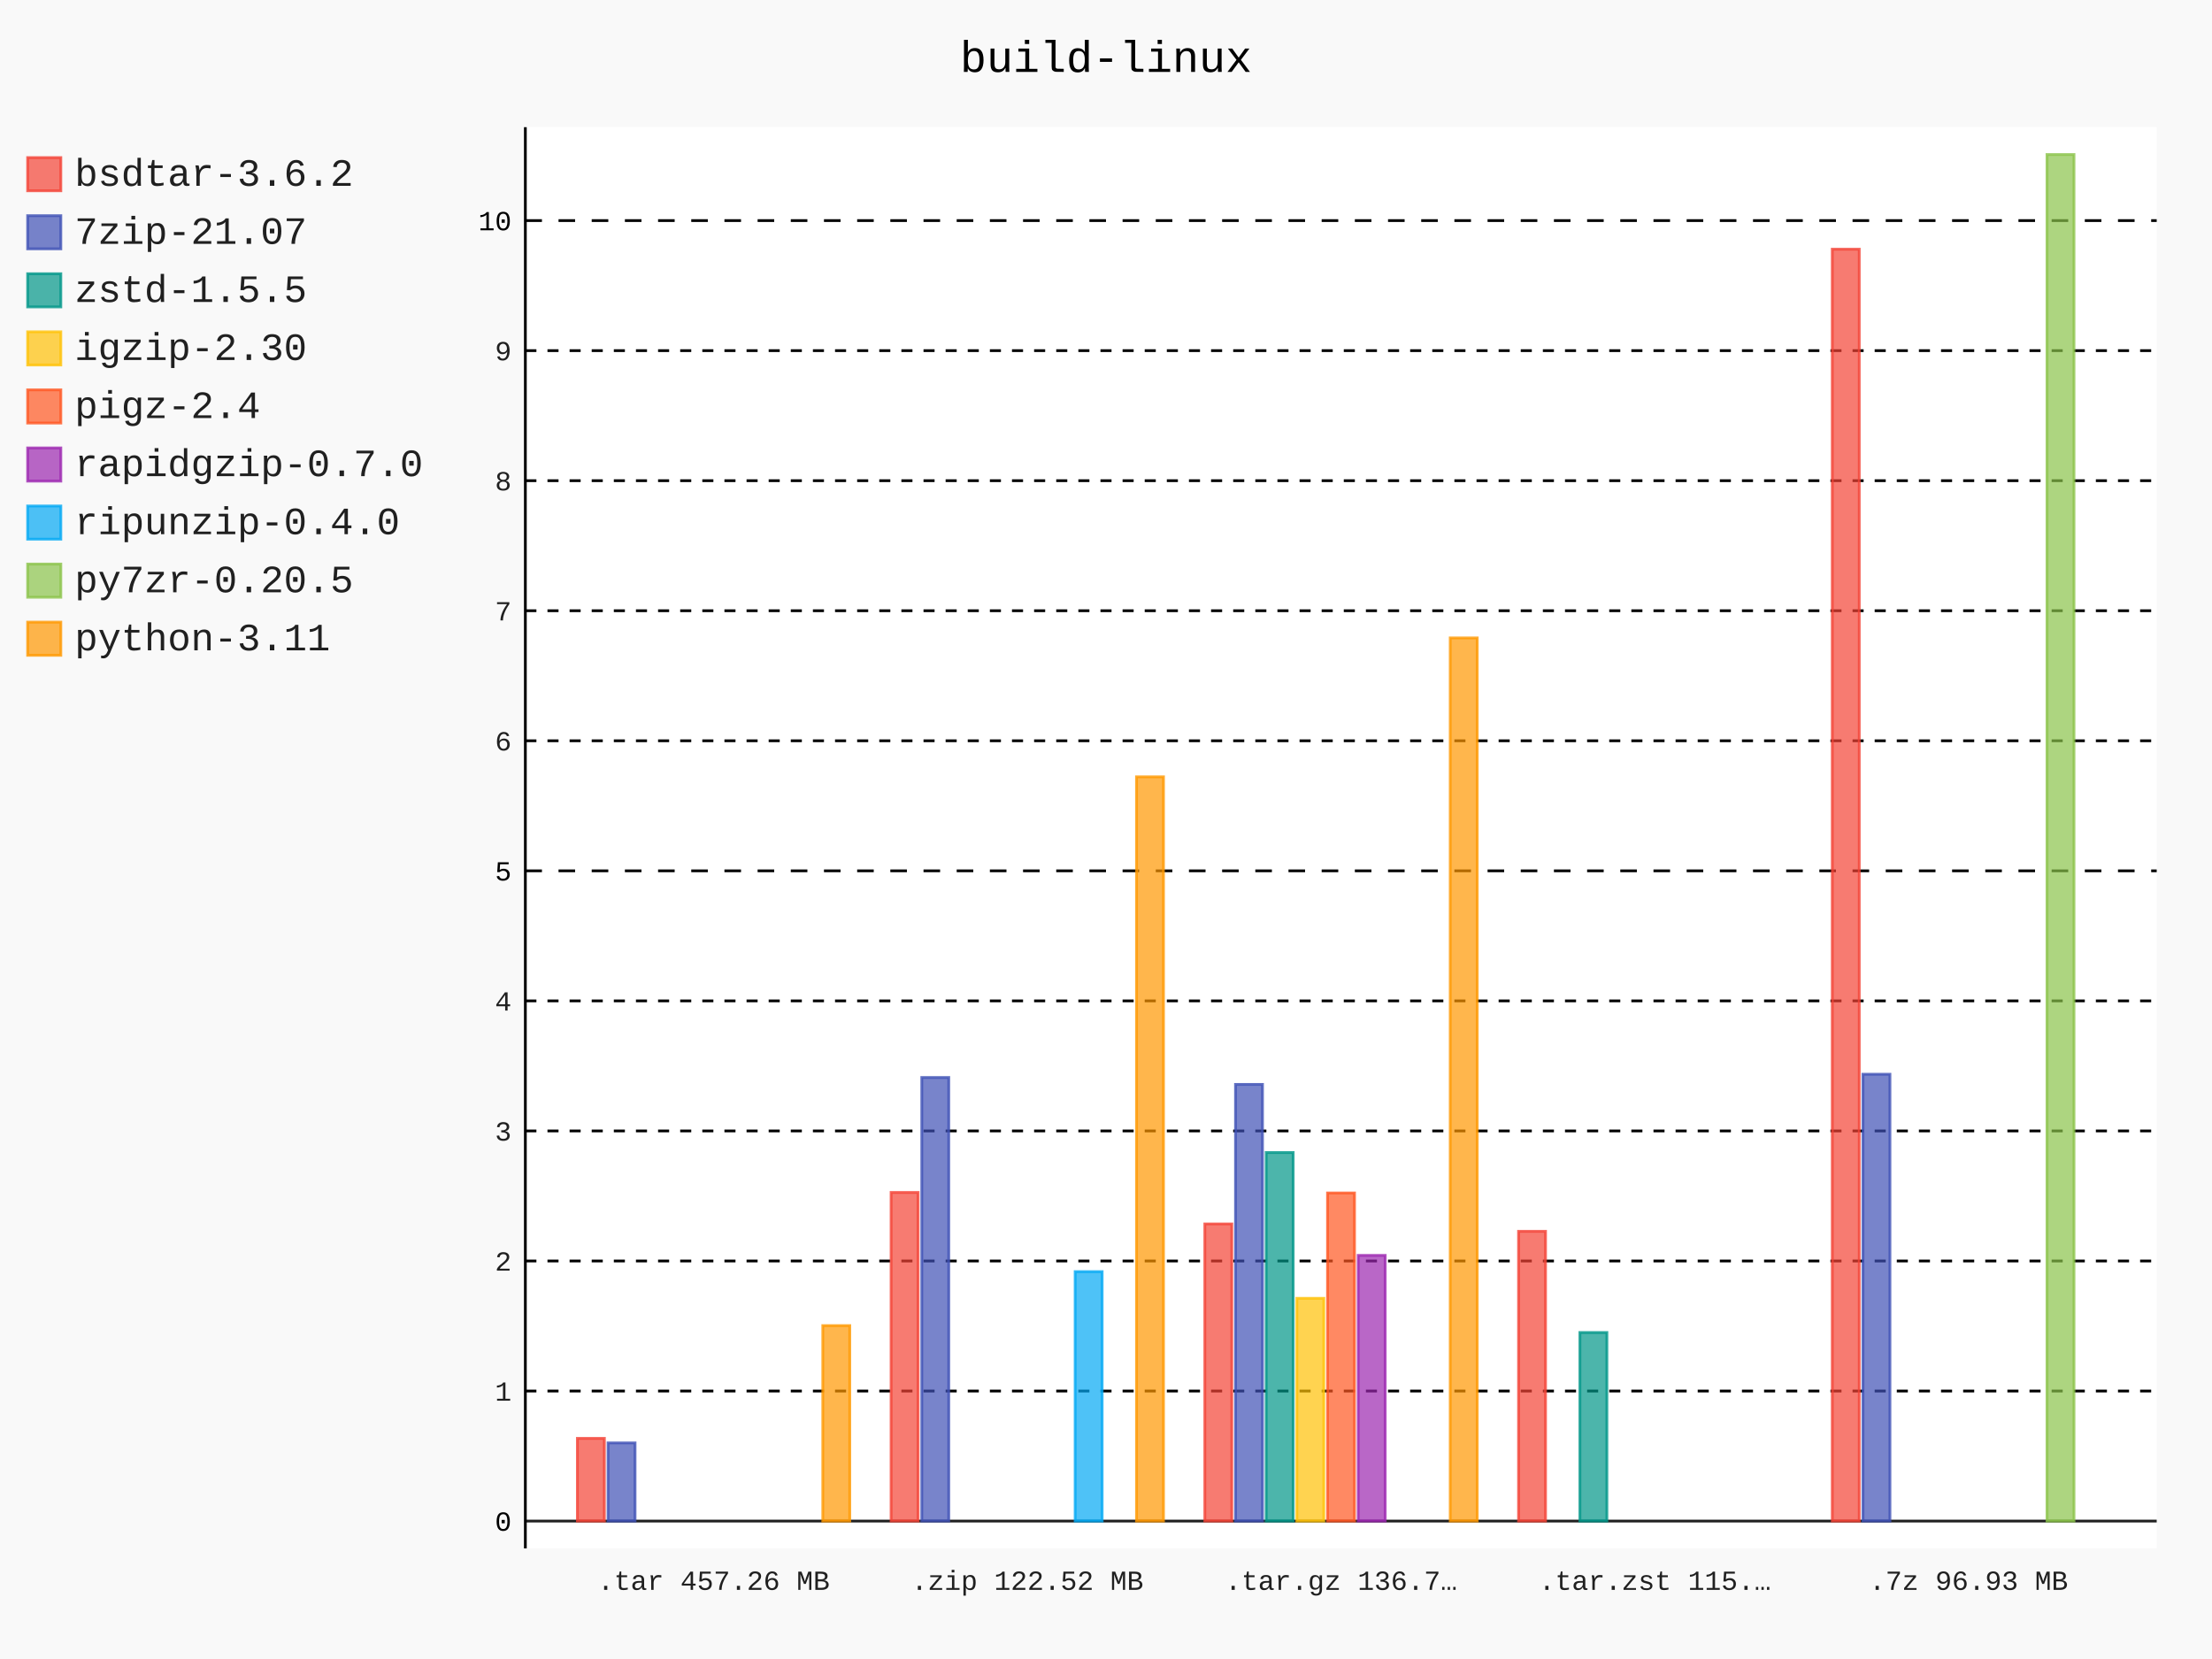
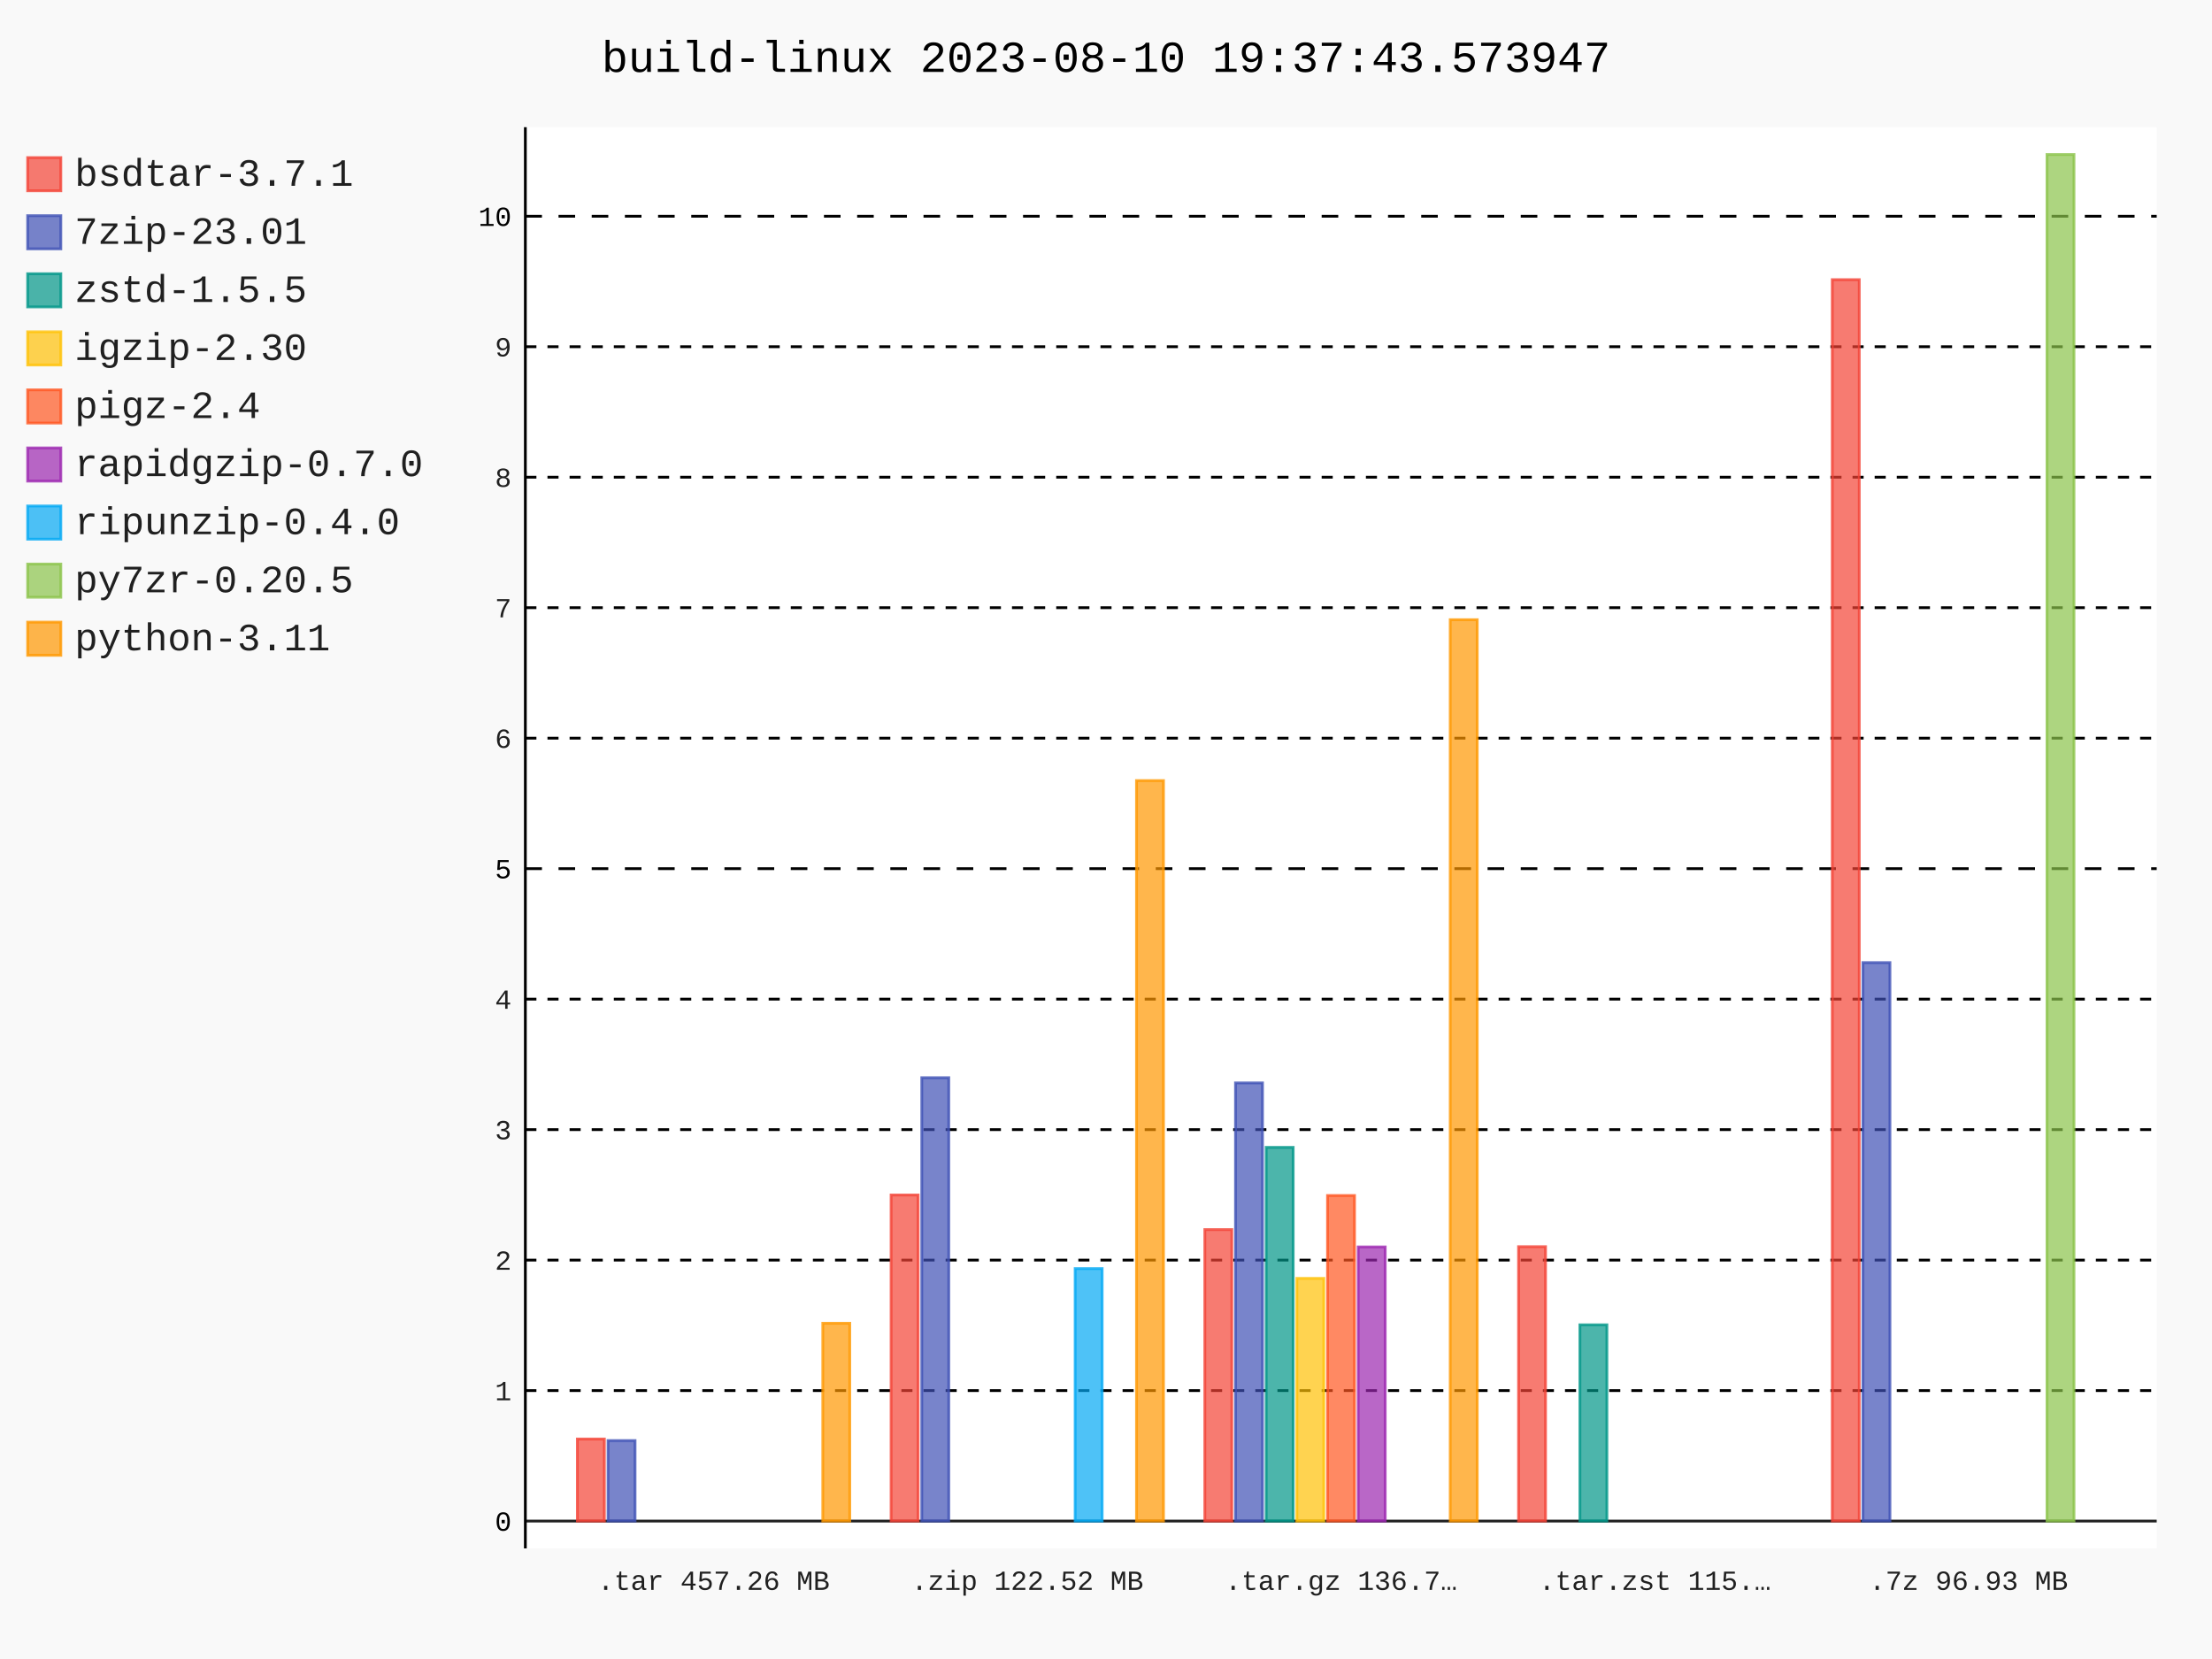
- <svg xmlns="http://www.w3.org/2000/svg" id="chart-3a8f7a18-9fe1-46f8-8083-25f456467f30" class="pygal-chart" viewBox="0 0 800 600">
+ <svg xmlns="http://www.w3.org/2000/svg" id="chart-26e3d8fd-c000-4f32-935f-43194506615d" class="pygal-chart" viewBox="0 0 800 600">
  <defs>
-     <style type="text/css">#chart-3a8f7a18-9fe1-46f8-8083-25f456467f30{-webkit-user-select:none;-webkit-font-smoothing:antialiased;font-family:Consolas,"Liberation Mono",Menlo,Courier,monospace}#chart-3a8f7a18-9fe1-46f8-8083-25f456467f30 .title{font-family:Consolas,"Liberation Mono",Menlo,Courier,monospace;font-size:16px}#chart-3a8f7a18-9fe1-46f8-8083-25f456467f30 .legends .legend text{font-family:Consolas,"Liberation Mono",Menlo,Courier,monospace;font-size:14px}#chart-3a8f7a18-9fe1-46f8-8083-25f456467f30 .axis text{font-family:Consolas,"Liberation Mono",Menlo,Courier,monospace;font-size:10px}#chart-3a8f7a18-9fe1-46f8-8083-25f456467f30 .axis text.major{font-family:Consolas,"Liberation Mono",Menlo,Courier,monospace;font-size:10px}#chart-3a8f7a18-9fe1-46f8-8083-25f456467f30 .text-overlay text.value{font-family:Consolas,"Liberation Mono",Menlo,Courier,monospace;font-size:16px}#chart-3a8f7a18-9fe1-46f8-8083-25f456467f30 .text-overlay text.label{font-family:Consolas,"Liberation Mono",Menlo,Courier,monospace;font-size:10px}#chart-3a8f7a18-9fe1-46f8-8083-25f456467f30 .tooltip{font-family:Consolas,"Liberation Mono",Menlo,Courier,monospace;font-size:14px}#chart-3a8f7a18-9fe1-46f8-8083-25f456467f30 text.no_data{font-family:Consolas,"Liberation Mono",Menlo,Courier,monospace;font-size:64px}
- #chart-3a8f7a18-9fe1-46f8-8083-25f456467f30{background-color:rgba(249,249,249,1)}#chart-3a8f7a18-9fe1-46f8-8083-25f456467f30 path,#chart-3a8f7a18-9fe1-46f8-8083-25f456467f30 line,#chart-3a8f7a18-9fe1-46f8-8083-25f456467f30 rect,#chart-3a8f7a18-9fe1-46f8-8083-25f456467f30 circle{-webkit-transition:150ms;-moz-transition:150ms;transition:150ms}#chart-3a8f7a18-9fe1-46f8-8083-25f456467f30 .graph &gt; .background{fill:rgba(249,249,249,1)}#chart-3a8f7a18-9fe1-46f8-8083-25f456467f30 .plot &gt; .background{fill:rgba(255,255,255,1)}#chart-3a8f7a18-9fe1-46f8-8083-25f456467f30 .graph{fill:rgba(0,0,0,.87)}#chart-3a8f7a18-9fe1-46f8-8083-25f456467f30 text.no_data{fill:rgba(0,0,0,1)}#chart-3a8f7a18-9fe1-46f8-8083-25f456467f30 .title{fill:rgba(0,0,0,1)}#chart-3a8f7a18-9fe1-46f8-8083-25f456467f30 .legends .legend text{fill:rgba(0,0,0,.87)}#chart-3a8f7a18-9fe1-46f8-8083-25f456467f30 .legends .legend:hover text{fill:rgba(0,0,0,1)}#chart-3a8f7a18-9fe1-46f8-8083-25f456467f30 .axis .line{stroke:rgba(0,0,0,1)}#chart-3a8f7a18-9fe1-46f8-8083-25f456467f30 .axis .guide.line{stroke:rgba(0,0,0,.54)}#chart-3a8f7a18-9fe1-46f8-8083-25f456467f30 .axis .major.line{stroke:rgba(0,0,0,.87)}#chart-3a8f7a18-9fe1-46f8-8083-25f456467f30 .axis text.major{fill:rgba(0,0,0,1)}#chart-3a8f7a18-9fe1-46f8-8083-25f456467f30 .axis.y .guides:hover .guide.line,#chart-3a8f7a18-9fe1-46f8-8083-25f456467f30 .line-graph .axis.x .guides:hover .guide.line,#chart-3a8f7a18-9fe1-46f8-8083-25f456467f30 .stackedline-graph .axis.x .guides:hover .guide.line,#chart-3a8f7a18-9fe1-46f8-8083-25f456467f30 .xy-graph .axis.x .guides:hover .guide.line{stroke:rgba(0,0,0,1)}#chart-3a8f7a18-9fe1-46f8-8083-25f456467f30 .axis .guides:hover text{fill:rgba(0,0,0,1)}#chart-3a8f7a18-9fe1-46f8-8083-25f456467f30 .reactive{fill-opacity:.7;stroke-opacity:.8;stroke-width:1}#chart-3a8f7a18-9fe1-46f8-8083-25f456467f30 .ci{stroke:rgba(0,0,0,.87)}#chart-3a8f7a18-9fe1-46f8-8083-25f456467f30 .reactive.active,#chart-3a8f7a18-9fe1-46f8-8083-25f456467f30 .active .reactive{fill-opacity:.8;stroke-opacity:.9;stroke-width:4}#chart-3a8f7a18-9fe1-46f8-8083-25f456467f30 .ci .reactive.active{stroke-width:1.5}#chart-3a8f7a18-9fe1-46f8-8083-25f456467f30 .series text{fill:rgba(0,0,0,1)}#chart-3a8f7a18-9fe1-46f8-8083-25f456467f30 .tooltip rect{fill:rgba(255,255,255,1);stroke:rgba(0,0,0,1);-webkit-transition:opacity 150ms;-moz-transition:opacity 150ms;transition:opacity 150ms}#chart-3a8f7a18-9fe1-46f8-8083-25f456467f30 .tooltip .label{fill:rgba(0,0,0,.87)}#chart-3a8f7a18-9fe1-46f8-8083-25f456467f30 .tooltip .label{fill:rgba(0,0,0,.87)}#chart-3a8f7a18-9fe1-46f8-8083-25f456467f30 .tooltip .legend{font-size:.8em;fill:rgba(0,0,0,.54)}#chart-3a8f7a18-9fe1-46f8-8083-25f456467f30 .tooltip .x_label{font-size:.6em;fill:rgba(0,0,0,1)}#chart-3a8f7a18-9fe1-46f8-8083-25f456467f30 .tooltip .xlink{font-size:.5em;text-decoration:underline}#chart-3a8f7a18-9fe1-46f8-8083-25f456467f30 .tooltip .value{font-size:1.5em}#chart-3a8f7a18-9fe1-46f8-8083-25f456467f30 .bound{font-size:.5em}#chart-3a8f7a18-9fe1-46f8-8083-25f456467f30 .max-value{font-size:.75em;fill:rgba(0,0,0,.54)}#chart-3a8f7a18-9fe1-46f8-8083-25f456467f30 .map-element{fill:rgba(255,255,255,1);stroke:rgba(0,0,0,.54) !important}#chart-3a8f7a18-9fe1-46f8-8083-25f456467f30 .map-element .reactive{fill-opacity:inherit;stroke-opacity:inherit}#chart-3a8f7a18-9fe1-46f8-8083-25f456467f30 .color-0,#chart-3a8f7a18-9fe1-46f8-8083-25f456467f30 .color-0 a:visited{stroke:#F44336;fill:#F44336}#chart-3a8f7a18-9fe1-46f8-8083-25f456467f30 .color-1,#chart-3a8f7a18-9fe1-46f8-8083-25f456467f30 .color-1 a:visited{stroke:#3F51B5;fill:#3F51B5}#chart-3a8f7a18-9fe1-46f8-8083-25f456467f30 .color-2,#chart-3a8f7a18-9fe1-46f8-8083-25f456467f30 .color-2 a:visited{stroke:#009688;fill:#009688}#chart-3a8f7a18-9fe1-46f8-8083-25f456467f30 .color-3,#chart-3a8f7a18-9fe1-46f8-8083-25f456467f30 .color-3 a:visited{stroke:#FFC107;fill:#FFC107}#chart-3a8f7a18-9fe1-46f8-8083-25f456467f30 .color-4,#chart-3a8f7a18-9fe1-46f8-8083-25f456467f30 .color-4 a:visited{stroke:#FF5722;fill:#FF5722}#chart-3a8f7a18-9fe1-46f8-8083-25f456467f30 .color-5,#chart-3a8f7a18-9fe1-46f8-8083-25f456467f30 .color-5 a:visited{stroke:#9C27B0;fill:#9C27B0}#chart-3a8f7a18-9fe1-46f8-8083-25f456467f30 .color-6,#chart-3a8f7a18-9fe1-46f8-8083-25f456467f30 .color-6 a:visited{stroke:#03A9F4;fill:#03A9F4}#chart-3a8f7a18-9fe1-46f8-8083-25f456467f30 .color-7,#chart-3a8f7a18-9fe1-46f8-8083-25f456467f30 .color-7 a:visited{stroke:#8BC34A;fill:#8BC34A}#chart-3a8f7a18-9fe1-46f8-8083-25f456467f30 .color-8,#chart-3a8f7a18-9fe1-46f8-8083-25f456467f30 .color-8 a:visited{stroke:#FF9800;fill:#FF9800}#chart-3a8f7a18-9fe1-46f8-8083-25f456467f30 .text-overlay .color-0 text{fill:black}#chart-3a8f7a18-9fe1-46f8-8083-25f456467f30 .text-overlay .color-1 text{fill:black}#chart-3a8f7a18-9fe1-46f8-8083-25f456467f30 .text-overlay .color-2 text{fill:black}#chart-3a8f7a18-9fe1-46f8-8083-25f456467f30 .text-overlay .color-3 text{fill:black}#chart-3a8f7a18-9fe1-46f8-8083-25f456467f30 .text-overlay .color-4 text{fill:black}#chart-3a8f7a18-9fe1-46f8-8083-25f456467f30 .text-overlay .color-5 text{fill:black}#chart-3a8f7a18-9fe1-46f8-8083-25f456467f30 .text-overlay .color-6 text{fill:black}#chart-3a8f7a18-9fe1-46f8-8083-25f456467f30 .text-overlay .color-7 text{fill:black}#chart-3a8f7a18-9fe1-46f8-8083-25f456467f30 .text-overlay .color-8 text{fill:black}
- #chart-3a8f7a18-9fe1-46f8-8083-25f456467f30 text.no_data{text-anchor:middle}#chart-3a8f7a18-9fe1-46f8-8083-25f456467f30 .guide.line{fill:none}#chart-3a8f7a18-9fe1-46f8-8083-25f456467f30 .centered{text-anchor:middle}#chart-3a8f7a18-9fe1-46f8-8083-25f456467f30 .title{text-anchor:middle}#chart-3a8f7a18-9fe1-46f8-8083-25f456467f30 .legends .legend text{fill-opacity:1}#chart-3a8f7a18-9fe1-46f8-8083-25f456467f30 .axis.x text{text-anchor:middle}#chart-3a8f7a18-9fe1-46f8-8083-25f456467f30 .axis.x:not(.web) text[transform]{text-anchor:start}#chart-3a8f7a18-9fe1-46f8-8083-25f456467f30 .axis.x:not(.web) text[transform].backwards{text-anchor:end}#chart-3a8f7a18-9fe1-46f8-8083-25f456467f30 .axis.y text{text-anchor:end}#chart-3a8f7a18-9fe1-46f8-8083-25f456467f30 .axis.y text[transform].backwards{text-anchor:start}#chart-3a8f7a18-9fe1-46f8-8083-25f456467f30 .axis.y2 text{text-anchor:start}#chart-3a8f7a18-9fe1-46f8-8083-25f456467f30 .axis.y2 text[transform].backwards{text-anchor:end}#chart-3a8f7a18-9fe1-46f8-8083-25f456467f30 .axis .guide.line{stroke-dasharray:4,4;stroke:black}#chart-3a8f7a18-9fe1-46f8-8083-25f456467f30 .axis .major.guide.line{stroke-dasharray:6,6;stroke:black}#chart-3a8f7a18-9fe1-46f8-8083-25f456467f30 .horizontal .axis.y .guide.line,#chart-3a8f7a18-9fe1-46f8-8083-25f456467f30 .horizontal .axis.y2 .guide.line,#chart-3a8f7a18-9fe1-46f8-8083-25f456467f30 .vertical .axis.x .guide.line{opacity:0}#chart-3a8f7a18-9fe1-46f8-8083-25f456467f30 .horizontal .axis.always_show .guide.line,#chart-3a8f7a18-9fe1-46f8-8083-25f456467f30 .vertical .axis.always_show .guide.line{opacity:1 !important}#chart-3a8f7a18-9fe1-46f8-8083-25f456467f30 .axis.y .guides:hover .guide.line,#chart-3a8f7a18-9fe1-46f8-8083-25f456467f30 .axis.y2 .guides:hover .guide.line,#chart-3a8f7a18-9fe1-46f8-8083-25f456467f30 .axis.x .guides:hover .guide.line{opacity:1}#chart-3a8f7a18-9fe1-46f8-8083-25f456467f30 .axis .guides:hover text{opacity:1}#chart-3a8f7a18-9fe1-46f8-8083-25f456467f30 .nofill{fill:none}#chart-3a8f7a18-9fe1-46f8-8083-25f456467f30 .subtle-fill{fill-opacity:.2}#chart-3a8f7a18-9fe1-46f8-8083-25f456467f30 .dot{stroke-width:1px;fill-opacity:1;stroke-opacity:1}#chart-3a8f7a18-9fe1-46f8-8083-25f456467f30 .dot.active{stroke-width:5px}#chart-3a8f7a18-9fe1-46f8-8083-25f456467f30 .dot.negative{fill:transparent}#chart-3a8f7a18-9fe1-46f8-8083-25f456467f30 text,#chart-3a8f7a18-9fe1-46f8-8083-25f456467f30 tspan{stroke:none !important}#chart-3a8f7a18-9fe1-46f8-8083-25f456467f30 .series text.active{opacity:1}#chart-3a8f7a18-9fe1-46f8-8083-25f456467f30 .tooltip rect{fill-opacity:.95;stroke-width:.5}#chart-3a8f7a18-9fe1-46f8-8083-25f456467f30 .tooltip text{fill-opacity:1}#chart-3a8f7a18-9fe1-46f8-8083-25f456467f30 .showable{visibility:hidden}#chart-3a8f7a18-9fe1-46f8-8083-25f456467f30 .showable.shown{visibility:visible}#chart-3a8f7a18-9fe1-46f8-8083-25f456467f30 .gauge-background{fill:rgba(229,229,229,1);stroke:none}#chart-3a8f7a18-9fe1-46f8-8083-25f456467f30 .bg-lines{stroke:rgba(249,249,249,1);stroke-width:2px}</style>
+     <style type="text/css">#chart-26e3d8fd-c000-4f32-935f-43194506615d{-webkit-user-select:none;-webkit-font-smoothing:antialiased;font-family:Consolas,"Liberation Mono",Menlo,Courier,monospace}#chart-26e3d8fd-c000-4f32-935f-43194506615d .title{font-family:Consolas,"Liberation Mono",Menlo,Courier,monospace;font-size:16px}#chart-26e3d8fd-c000-4f32-935f-43194506615d .legends .legend text{font-family:Consolas,"Liberation Mono",Menlo,Courier,monospace;font-size:14px}#chart-26e3d8fd-c000-4f32-935f-43194506615d .axis text{font-family:Consolas,"Liberation Mono",Menlo,Courier,monospace;font-size:10px}#chart-26e3d8fd-c000-4f32-935f-43194506615d .axis text.major{font-family:Consolas,"Liberation Mono",Menlo,Courier,monospace;font-size:10px}#chart-26e3d8fd-c000-4f32-935f-43194506615d .text-overlay text.value{font-family:Consolas,"Liberation Mono",Menlo,Courier,monospace;font-size:16px}#chart-26e3d8fd-c000-4f32-935f-43194506615d .text-overlay text.label{font-family:Consolas,"Liberation Mono",Menlo,Courier,monospace;font-size:10px}#chart-26e3d8fd-c000-4f32-935f-43194506615d .tooltip{font-family:Consolas,"Liberation Mono",Menlo,Courier,monospace;font-size:14px}#chart-26e3d8fd-c000-4f32-935f-43194506615d text.no_data{font-family:Consolas,"Liberation Mono",Menlo,Courier,monospace;font-size:64px}
+ #chart-26e3d8fd-c000-4f32-935f-43194506615d{background-color:rgba(249,249,249,1)}#chart-26e3d8fd-c000-4f32-935f-43194506615d path,#chart-26e3d8fd-c000-4f32-935f-43194506615d line,#chart-26e3d8fd-c000-4f32-935f-43194506615d rect,#chart-26e3d8fd-c000-4f32-935f-43194506615d circle{-webkit-transition:150ms;-moz-transition:150ms;transition:150ms}#chart-26e3d8fd-c000-4f32-935f-43194506615d .graph &gt; .background{fill:rgba(249,249,249,1)}#chart-26e3d8fd-c000-4f32-935f-43194506615d .plot &gt; .background{fill:rgba(255,255,255,1)}#chart-26e3d8fd-c000-4f32-935f-43194506615d .graph{fill:rgba(0,0,0,.87)}#chart-26e3d8fd-c000-4f32-935f-43194506615d text.no_data{fill:rgba(0,0,0,1)}#chart-26e3d8fd-c000-4f32-935f-43194506615d .title{fill:rgba(0,0,0,1)}#chart-26e3d8fd-c000-4f32-935f-43194506615d .legends .legend text{fill:rgba(0,0,0,.87)}#chart-26e3d8fd-c000-4f32-935f-43194506615d .legends .legend:hover text{fill:rgba(0,0,0,1)}#chart-26e3d8fd-c000-4f32-935f-43194506615d .axis .line{stroke:rgba(0,0,0,1)}#chart-26e3d8fd-c000-4f32-935f-43194506615d .axis .guide.line{stroke:rgba(0,0,0,.54)}#chart-26e3d8fd-c000-4f32-935f-43194506615d .axis .major.line{stroke:rgba(0,0,0,.87)}#chart-26e3d8fd-c000-4f32-935f-43194506615d .axis text.major{fill:rgba(0,0,0,1)}#chart-26e3d8fd-c000-4f32-935f-43194506615d .axis.y .guides:hover .guide.line,#chart-26e3d8fd-c000-4f32-935f-43194506615d .line-graph .axis.x .guides:hover .guide.line,#chart-26e3d8fd-c000-4f32-935f-43194506615d .stackedline-graph .axis.x .guides:hover .guide.line,#chart-26e3d8fd-c000-4f32-935f-43194506615d .xy-graph .axis.x .guides:hover .guide.line{stroke:rgba(0,0,0,1)}#chart-26e3d8fd-c000-4f32-935f-43194506615d .axis .guides:hover text{fill:rgba(0,0,0,1)}#chart-26e3d8fd-c000-4f32-935f-43194506615d .reactive{fill-opacity:.7;stroke-opacity:.8;stroke-width:1}#chart-26e3d8fd-c000-4f32-935f-43194506615d .ci{stroke:rgba(0,0,0,.87)}#chart-26e3d8fd-c000-4f32-935f-43194506615d .reactive.active,#chart-26e3d8fd-c000-4f32-935f-43194506615d .active .reactive{fill-opacity:.8;stroke-opacity:.9;stroke-width:4}#chart-26e3d8fd-c000-4f32-935f-43194506615d .ci .reactive.active{stroke-width:1.5}#chart-26e3d8fd-c000-4f32-935f-43194506615d .series text{fill:rgba(0,0,0,1)}#chart-26e3d8fd-c000-4f32-935f-43194506615d .tooltip rect{fill:rgba(255,255,255,1);stroke:rgba(0,0,0,1);-webkit-transition:opacity 150ms;-moz-transition:opacity 150ms;transition:opacity 150ms}#chart-26e3d8fd-c000-4f32-935f-43194506615d .tooltip .label{fill:rgba(0,0,0,.87)}#chart-26e3d8fd-c000-4f32-935f-43194506615d .tooltip .label{fill:rgba(0,0,0,.87)}#chart-26e3d8fd-c000-4f32-935f-43194506615d .tooltip .legend{font-size:.8em;fill:rgba(0,0,0,.54)}#chart-26e3d8fd-c000-4f32-935f-43194506615d .tooltip .x_label{font-size:.6em;fill:rgba(0,0,0,1)}#chart-26e3d8fd-c000-4f32-935f-43194506615d .tooltip .xlink{font-size:.5em;text-decoration:underline}#chart-26e3d8fd-c000-4f32-935f-43194506615d .tooltip .value{font-size:1.5em}#chart-26e3d8fd-c000-4f32-935f-43194506615d .bound{font-size:.5em}#chart-26e3d8fd-c000-4f32-935f-43194506615d .max-value{font-size:.75em;fill:rgba(0,0,0,.54)}#chart-26e3d8fd-c000-4f32-935f-43194506615d .map-element{fill:rgba(255,255,255,1);stroke:rgba(0,0,0,.54) !important}#chart-26e3d8fd-c000-4f32-935f-43194506615d .map-element .reactive{fill-opacity:inherit;stroke-opacity:inherit}#chart-26e3d8fd-c000-4f32-935f-43194506615d .color-0,#chart-26e3d8fd-c000-4f32-935f-43194506615d .color-0 a:visited{stroke:#F44336;fill:#F44336}#chart-26e3d8fd-c000-4f32-935f-43194506615d .color-1,#chart-26e3d8fd-c000-4f32-935f-43194506615d .color-1 a:visited{stroke:#3F51B5;fill:#3F51B5}#chart-26e3d8fd-c000-4f32-935f-43194506615d .color-2,#chart-26e3d8fd-c000-4f32-935f-43194506615d .color-2 a:visited{stroke:#009688;fill:#009688}#chart-26e3d8fd-c000-4f32-935f-43194506615d .color-3,#chart-26e3d8fd-c000-4f32-935f-43194506615d .color-3 a:visited{stroke:#FFC107;fill:#FFC107}#chart-26e3d8fd-c000-4f32-935f-43194506615d .color-4,#chart-26e3d8fd-c000-4f32-935f-43194506615d .color-4 a:visited{stroke:#FF5722;fill:#FF5722}#chart-26e3d8fd-c000-4f32-935f-43194506615d .color-5,#chart-26e3d8fd-c000-4f32-935f-43194506615d .color-5 a:visited{stroke:#9C27B0;fill:#9C27B0}#chart-26e3d8fd-c000-4f32-935f-43194506615d .color-6,#chart-26e3d8fd-c000-4f32-935f-43194506615d .color-6 a:visited{stroke:#03A9F4;fill:#03A9F4}#chart-26e3d8fd-c000-4f32-935f-43194506615d .color-7,#chart-26e3d8fd-c000-4f32-935f-43194506615d .color-7 a:visited{stroke:#8BC34A;fill:#8BC34A}#chart-26e3d8fd-c000-4f32-935f-43194506615d .color-8,#chart-26e3d8fd-c000-4f32-935f-43194506615d .color-8 a:visited{stroke:#FF9800;fill:#FF9800}#chart-26e3d8fd-c000-4f32-935f-43194506615d .text-overlay .color-0 text{fill:black}#chart-26e3d8fd-c000-4f32-935f-43194506615d .text-overlay .color-1 text{fill:black}#chart-26e3d8fd-c000-4f32-935f-43194506615d .text-overlay .color-2 text{fill:black}#chart-26e3d8fd-c000-4f32-935f-43194506615d .text-overlay .color-3 text{fill:black}#chart-26e3d8fd-c000-4f32-935f-43194506615d .text-overlay .color-4 text{fill:black}#chart-26e3d8fd-c000-4f32-935f-43194506615d .text-overlay .color-5 text{fill:black}#chart-26e3d8fd-c000-4f32-935f-43194506615d .text-overlay .color-6 text{fill:black}#chart-26e3d8fd-c000-4f32-935f-43194506615d .text-overlay .color-7 text{fill:black}#chart-26e3d8fd-c000-4f32-935f-43194506615d .text-overlay .color-8 text{fill:black}
+ #chart-26e3d8fd-c000-4f32-935f-43194506615d text.no_data{text-anchor:middle}#chart-26e3d8fd-c000-4f32-935f-43194506615d .guide.line{fill:none}#chart-26e3d8fd-c000-4f32-935f-43194506615d .centered{text-anchor:middle}#chart-26e3d8fd-c000-4f32-935f-43194506615d .title{text-anchor:middle}#chart-26e3d8fd-c000-4f32-935f-43194506615d .legends .legend text{fill-opacity:1}#chart-26e3d8fd-c000-4f32-935f-43194506615d .axis.x text{text-anchor:middle}#chart-26e3d8fd-c000-4f32-935f-43194506615d .axis.x:not(.web) text[transform]{text-anchor:start}#chart-26e3d8fd-c000-4f32-935f-43194506615d .axis.x:not(.web) text[transform].backwards{text-anchor:end}#chart-26e3d8fd-c000-4f32-935f-43194506615d .axis.y text{text-anchor:end}#chart-26e3d8fd-c000-4f32-935f-43194506615d .axis.y text[transform].backwards{text-anchor:start}#chart-26e3d8fd-c000-4f32-935f-43194506615d .axis.y2 text{text-anchor:start}#chart-26e3d8fd-c000-4f32-935f-43194506615d .axis.y2 text[transform].backwards{text-anchor:end}#chart-26e3d8fd-c000-4f32-935f-43194506615d .axis .guide.line{stroke-dasharray:4,4;stroke:black}#chart-26e3d8fd-c000-4f32-935f-43194506615d .axis .major.guide.line{stroke-dasharray:6,6;stroke:black}#chart-26e3d8fd-c000-4f32-935f-43194506615d .horizontal .axis.y .guide.line,#chart-26e3d8fd-c000-4f32-935f-43194506615d .horizontal .axis.y2 .guide.line,#chart-26e3d8fd-c000-4f32-935f-43194506615d .vertical .axis.x .guide.line{opacity:0}#chart-26e3d8fd-c000-4f32-935f-43194506615d .horizontal .axis.always_show .guide.line,#chart-26e3d8fd-c000-4f32-935f-43194506615d .vertical .axis.always_show .guide.line{opacity:1 !important}#chart-26e3d8fd-c000-4f32-935f-43194506615d .axis.y .guides:hover .guide.line,#chart-26e3d8fd-c000-4f32-935f-43194506615d .axis.y2 .guides:hover .guide.line,#chart-26e3d8fd-c000-4f32-935f-43194506615d .axis.x .guides:hover .guide.line{opacity:1}#chart-26e3d8fd-c000-4f32-935f-43194506615d .axis .guides:hover text{opacity:1}#chart-26e3d8fd-c000-4f32-935f-43194506615d .nofill{fill:none}#chart-26e3d8fd-c000-4f32-935f-43194506615d .subtle-fill{fill-opacity:.2}#chart-26e3d8fd-c000-4f32-935f-43194506615d .dot{stroke-width:1px;fill-opacity:1;stroke-opacity:1}#chart-26e3d8fd-c000-4f32-935f-43194506615d .dot.active{stroke-width:5px}#chart-26e3d8fd-c000-4f32-935f-43194506615d .dot.negative{fill:transparent}#chart-26e3d8fd-c000-4f32-935f-43194506615d text,#chart-26e3d8fd-c000-4f32-935f-43194506615d tspan{stroke:none !important}#chart-26e3d8fd-c000-4f32-935f-43194506615d .series text.active{opacity:1}#chart-26e3d8fd-c000-4f32-935f-43194506615d .tooltip rect{fill-opacity:.95;stroke-width:.5}#chart-26e3d8fd-c000-4f32-935f-43194506615d .tooltip text{fill-opacity:1}#chart-26e3d8fd-c000-4f32-935f-43194506615d .showable{visibility:hidden}#chart-26e3d8fd-c000-4f32-935f-43194506615d .showable.shown{visibility:visible}#chart-26e3d8fd-c000-4f32-935f-43194506615d .gauge-background{fill:rgba(229,229,229,1);stroke:none}#chart-26e3d8fd-c000-4f32-935f-43194506615d .bg-lines{stroke:rgba(249,249,249,1);stroke-width:2px}</style>
  </defs>
  <g class="graph bar-graph vertical">
    <rect x="0" y="0" width="800" height="600" class="background" />
    <g transform="translate(190, 46)" class="plot">
      <rect x="0" y="0" width="590.0" height="514" class="background" />
      <g class="axis y always_show">
        <g class="guides">
          <path d="M0 504.115 h590" class="axis major line" />
          <text x="-5" y="507.615" class="major">0</text>
        </g>
        <g class="guides">
-           <path d="M0 457.082 h590" class="guide line" />
-           <text x="-5" y="460.582" class="">1</text>
-         </g>
-         <g class="guides">
-           <path d="M0 410.048 h590" class="guide line" />
-           <text x="-5" y="413.548" class="">2</text>
-         </g>
-         <g class="guides">
-           <path d="M0 363.014 h590" class="guide line" />
-           <text x="-5" y="366.514" class="">3</text>
-         </g>
-         <g class="guides">
-           <path d="M0 315.98 h590" class="guide line" />
-           <text x="-5" y="319.48" class="">4</text>
-         </g>
-         <g class="guides">
-           <path d="M0 268.947 h590" class="major guide line" />
-           <text x="-5" y="272.447" class="major">5</text>
-         </g>
-         <g class="guides">
-           <path d="M0 221.913 h590" class="guide line" />
-           <text x="-5" y="225.413" class="">6</text>
-         </g>
-         <g class="guides">
-           <path d="M0 174.879 h590" class="guide line" />
-           <text x="-5" y="178.379" class="">7</text>
-         </g>
-         <g class="guides">
-           <path d="M0 127.845 h590" class="guide line" />
-           <text x="-5" y="131.345" class="">8</text>
-         </g>
-         <g class="guides">
-           <path d="M0 80.812 h590" class="guide line" />
-           <text x="-5" y="84.312" class="">9</text>
-         </g>
-         <g class="guides">
-           <path d="M0 33.778 h590" class="major guide line" />
-           <text x="-5" y="37.278" class="major">10</text>
+           <path d="M0 456.924 h590" class="guide line" />
+           <text x="-5" y="460.424" class="">1</text>
+         </g>
+         <g class="guides">
+           <path d="M0 409.733 h590" class="guide line" />
+           <text x="-5" y="413.233" class="">2</text>
+         </g>
+         <g class="guides">
+           <path d="M0 362.543 h590" class="guide line" />
+           <text x="-5" y="366.043" class="">3</text>
+         </g>
+         <g class="guides">
+           <path d="M0 315.352 h590" class="guide line" />
+           <text x="-5" y="318.852" class="">4</text>
+         </g>
+         <g class="guides">
+           <path d="M0 268.161 h590" class="major guide line" />
+           <text x="-5" y="271.661" class="major">5</text>
+         </g>
+         <g class="guides">
+           <path d="M0 220.97 h590" class="guide line" />
+           <text x="-5" y="224.47" class="">6</text>
+         </g>
+         <g class="guides">
+           <path d="M0 173.779 h590" class="guide line" />
+           <text x="-5" y="177.279" class="">7</text>
+         </g>
+         <g class="guides">
+           <path d="M0 126.588 h590" class="guide line" />
+           <text x="-5" y="130.088" class="">8</text>
+         </g>
+         <g class="guides">
+           <path d="M0 79.397 h590" class="guide line" />
+           <text x="-5" y="82.897" class="">9</text>
+         </g>
+         <g class="guides">
+           <path d="M0 32.206 h590" class="major guide line" />
+           <text x="-5" y="35.706" class="major">10</text>
        </g>
      </g>
      <g class="axis x">
        <path d="M0 0 v514" class="line" />
        <g class="guides">
          <path d="M68.077 0 v514" class="guide line" />
          <text x="68.077" y="529.0" class="">.tar 457.26 MB</text>
        </g>
        <g class="guides">
          <path d="M181.538 0 v514" class="guide line" />
          <text x="181.538" y="529.0" class="">.zip 122.52 MB</text>
        </g>
        <g class="guides">
          <path d="M295 0 v514" class="guide line" />
          <text x="295.0" y="529.0" class="">.tar.gz 136.7…</text>
        </g>
        <g class="guides">
          <path d="M408.462 0 v514" class="guide line" />
          <text x="408.462" y="529.0" class="">.tar.zst 115.…</text>
        </g>
        <g class="guides">
          <path d="M521.923 0 v514" class="guide line" />
          <text x="521.923" y="529.0" class="">.7z 96.93 MB</text>
        </g>
      </g>
      <g class="series serie-0 color-0">
        <g class="bars">
          <g class="bar">
-             <rect x="18.819" y="474.202" rx="0" ry="0" width="9.763" height="29.913" class="rect reactive tooltip-trigger" />
-           </g>
-           <g class="bar">
-             <rect x="132.281" y="385.261" rx="0" ry="0" width="9.763" height="118.854" class="rect reactive tooltip-trigger" />
-           </g>
-           <g class="bar">
-             <rect x="245.743" y="396.643" rx="0" ry="0" width="9.763" height="107.472" class="rect reactive tooltip-trigger" />
-           </g>
-           <g class="bar">
-             <rect x="359.204" y="399.324" rx="0" ry="0" width="9.763" height="104.791" class="rect reactive tooltip-trigger" />
-           </g>
-           <g class="bar">
-             <rect x="472.666" y="44.125" rx="0" ry="0" width="9.763" height="459.99" class="rect reactive tooltip-trigger" />
+             <rect x="18.819" y="474.432" rx="0" ry="0" width="9.763" height="29.683" class="rect reactive tooltip-trigger" />
+           </g>
+           <g class="bar">
+             <rect x="132.281" y="386.185" rx="0" ry="0" width="9.763" height="117.93" class="rect reactive tooltip-trigger" />
+           </g>
+           <g class="bar">
+             <rect x="245.743" y="398.691" rx="0" ry="0" width="9.763" height="105.425" class="rect reactive tooltip-trigger" />
+           </g>
+           <g class="bar">
+             <rect x="359.204" y="404.873" rx="0" ry="0" width="9.763" height="99.243" class="rect reactive tooltip-trigger" />
+           </g>
+           <g class="bar">
+             <rect x="472.666" y="55.141" rx="0" ry="0" width="9.763" height="448.975" class="rect reactive tooltip-trigger" />
          </g>
        </g>
      </g>
      <g class="series serie-1 color-1">
        <g class="bars">
          <g class="bar">
-             <rect x="29.914" y="475.848" rx="0" ry="0" width="9.763" height="28.267" class="rect reactive tooltip-trigger" />
-           </g>
-           <g class="bar">
-             <rect x="143.375" y="343.683" rx="0" ry="0" width="9.763" height="160.432" class="rect reactive tooltip-trigger" />
-           </g>
-           <g class="bar">
-             <rect x="256.837" y="346.176" rx="0" ry="0" width="9.763" height="157.939" class="rect reactive tooltip-trigger" />
-           </g>
-           <g class="bar">
-             <rect x="483.76" y="342.507" rx="0" ry="0" width="9.763" height="161.608" class="rect reactive tooltip-trigger" />
+             <rect x="29.914" y="474.999" rx="0" ry="0" width="9.763" height="29.117" class="rect reactive tooltip-trigger" />
+           </g>
+           <g class="bar">
+             <rect x="143.375" y="343.761" rx="0" ry="0" width="9.763" height="160.355" class="rect reactive tooltip-trigger" />
+           </g>
+           <g class="bar">
+             <rect x="256.837" y="345.648" rx="0" ry="0" width="9.763" height="158.467" class="rect reactive tooltip-trigger" />
+           </g>
+           <g class="bar">
+             <rect x="483.76" y="302.138" rx="0" ry="0" width="9.763" height="201.977" class="rect reactive tooltip-trigger" />
          </g>
        </g>
      </g>
      <g class="series serie-2 color-2">
        <g class="bars">
          <g class="bar">
-             <rect x="267.931" y="370.822" rx="0" ry="0" width="9.763" height="133.294" class="rect reactive tooltip-trigger" />
-           </g>
-           <g class="bar">
-             <rect x="381.392" y="435.916" rx="0" ry="0" width="9.763" height="68.199" class="rect reactive tooltip-trigger" />
+             <rect x="267.931" y="368.961" rx="0" ry="0" width="9.763" height="135.155" class="rect reactive tooltip-trigger" />
+           </g>
+           <g class="bar">
+             <rect x="381.392" y="433.14" rx="0" ry="0" width="9.763" height="70.975" class="rect reactive tooltip-trigger" />
          </g>
        </g>
      </g>
      <g class="series serie-3 color-3">
        <g class="bars">
          <g class="bar">
-             <rect x="279.025" y="423.547" rx="0" ry="0" width="9.763" height="80.569" class="rect reactive tooltip-trigger" />
+             <rect x="279.025" y="416.34" rx="0" ry="0" width="9.763" height="87.775" class="rect reactive tooltip-trigger" />
          </g>
        </g>
      </g>
      <g class="series serie-4 color-4">
        <g class="bars">
          <g class="bar">
-             <rect x="290.119" y="385.449" rx="0" ry="0" width="9.763" height="118.666" class="rect reactive tooltip-trigger" />
+             <rect x="290.119" y="386.374" rx="0" ry="0" width="9.763" height="117.741" class="rect reactive tooltip-trigger" />
          </g>
        </g>
      </g>
      <g class="series serie-5 color-5">
        <g class="bars">
          <g class="bar">
-             <rect x="301.213" y="408.025" rx="0" ry="0" width="9.763" height="96.09" class="rect reactive tooltip-trigger" />
+             <rect x="301.213" y="404.967" rx="0" ry="0" width="9.763" height="99.148" class="rect reactive tooltip-trigger" />
          </g>
        </g>
      </g>
      <g class="series serie-6 color-6">
        <g class="bars">
          <g class="bar">
-             <rect x="198.845" y="413.905" rx="0" ry="0" width="9.763" height="90.211" class="rect reactive tooltip-trigger" />
+             <rect x="198.845" y="412.801" rx="0" ry="0" width="9.763" height="91.314" class="rect reactive tooltip-trigger" />
          </g>
        </g>
      </g>
      <g class="series serie-7 color-7">
        <g class="bars">
          <g class="bar">
            <rect x="550.324" y="9.885" rx="0" ry="0" width="9.763" height="494.231" class="rect reactive tooltip-trigger" />
          </g>
        </g>
      </g>
      <g class="series serie-8 color-8">
        <g class="bars">
          <g class="bar">
-             <rect x="107.572" y="433.424" rx="0" ry="0" width="9.763" height="70.692" class="rect reactive tooltip-trigger" />
-           </g>
-           <g class="bar">
-             <rect x="221.033" y="234.941" rx="0" ry="0" width="9.763" height="269.174" class="rect reactive tooltip-trigger" />
-           </g>
-           <g class="bar">
-             <rect x="334.495" y="184.709" rx="0" ry="0" width="9.763" height="319.406" class="rect reactive tooltip-trigger" />
+             <rect x="107.572" y="432.574" rx="0" ry="0" width="9.763" height="71.541" class="rect reactive tooltip-trigger" />
+           </g>
+           <g class="bar">
+             <rect x="221.033" y="236.307" rx="0" ry="0" width="9.763" height="267.809" class="rect reactive tooltip-trigger" />
+           </g>
+           <g class="bar">
+             <rect x="334.495" y="178.12" rx="0" ry="0" width="9.763" height="325.995" class="rect reactive tooltip-trigger" />
          </g>
        </g>
      </g>
    </g>
    <g class="titles">
-       <text x="400.0" y="26" class="title plot_title">build-linux</text>
+       <text x="400.0" y="26" class="title plot_title">build-linux 2023-08-10 19:37:43.573947</text>
    </g>
    <g transform="translate(190, 46)" class="plot overlay">
      <g class="series serie-0 color-0" />
      <g class="series serie-1 color-1" />
      <g class="series serie-2 color-2" />
      <g class="series serie-3 color-3" />
      <g class="series serie-4 color-4" />
      <g class="series serie-5 color-5" />
      <g class="series serie-6 color-6" />
      <g class="series serie-7 color-7" />
      <g class="series serie-8 color-8" />
    </g>
    <g transform="translate(190, 46)" class="plot text-overlay">
      <g class="series serie-0 color-0" />
      <g class="series serie-1 color-1" />
      <g class="series serie-2 color-2" />
      <g class="series serie-3 color-3" />
      <g class="series serie-4 color-4" />
      <g class="series serie-5 color-5" />
      <g class="series serie-6 color-6" />
      <g class="series serie-7 color-7" />
      <g class="series serie-8 color-8" />
    </g>
    <g transform="translate(190, 46)" class="plot tooltip-overlay">
      <g transform="translate(0 0)" style="opacity: 0" class="tooltip">
        <rect rx="0" ry="0" width="0" height="0" class="tooltip-box" />
        <g class="text" />
      </g>
    </g>
    <g transform="translate(10, 56)" class="legends">
      <g id="activate-serie-0" class="legend reactive activate-serie">
        <rect x="0.0" y="1.0" width="12" height="12" class="color-0 reactive" />
-         <text x="17.0" y="11.2">bsdtar-3.6.2</text>
+         <text x="17.0" y="11.2">bsdtar-3.7.1</text>
      </g>
      <g id="activate-serie-1" class="legend reactive activate-serie">
        <rect x="0.0" y="22.0" width="12" height="12" class="color-1 reactive" />
-         <text x="17.0" y="32.2">7zip-21.07</text>
+         <text x="17.0" y="32.2">7zip-23.01</text>
      </g>
      <g id="activate-serie-2" class="legend reactive activate-serie">
        <rect x="0.0" y="43.0" width="12" height="12" class="color-2 reactive" />
        <text x="17.0" y="53.2">zstd-1.5.5</text>
      </g>
      <g id="activate-serie-3" class="legend reactive activate-serie">
        <rect x="0.0" y="64.0" width="12" height="12" class="color-3 reactive" />
        <text x="17.0" y="74.2">igzip-2.30</text>
      </g>
      <g id="activate-serie-4" class="legend reactive activate-serie">
        <rect x="0.0" y="85.0" width="12" height="12" class="color-4 reactive" />
        <text x="17.0" y="95.2">pigz-2.4</text>
      </g>
      <g id="activate-serie-5" class="legend reactive activate-serie">
        <rect x="0.0" y="106.0" width="12" height="12" class="color-5 reactive" />
        <text x="17.0" y="116.2">rapidgzip-0.7.0</text>
      </g>
      <g id="activate-serie-6" class="legend reactive activate-serie">
        <rect x="0.0" y="127.0" width="12" height="12" class="color-6 reactive" />
        <text x="17.0" y="137.2">ripunzip-0.4.0</text>
      </g>
      <g id="activate-serie-7" class="legend reactive activate-serie">
        <rect x="0.0" y="148.0" width="12" height="12" class="color-7 reactive" />
        <text x="17.0" y="158.2">py7zr-0.20.5</text>
      </g>
      <g id="activate-serie-8" class="legend reactive activate-serie">
        <rect x="0.0" y="169.0" width="12" height="12" class="color-8 reactive" />
        <text x="17.0" y="179.2">python-3.11</text>
      </g>
    </g>
    <g transform="translate(790, 56)" class="legends" />
  </g>
</svg>
